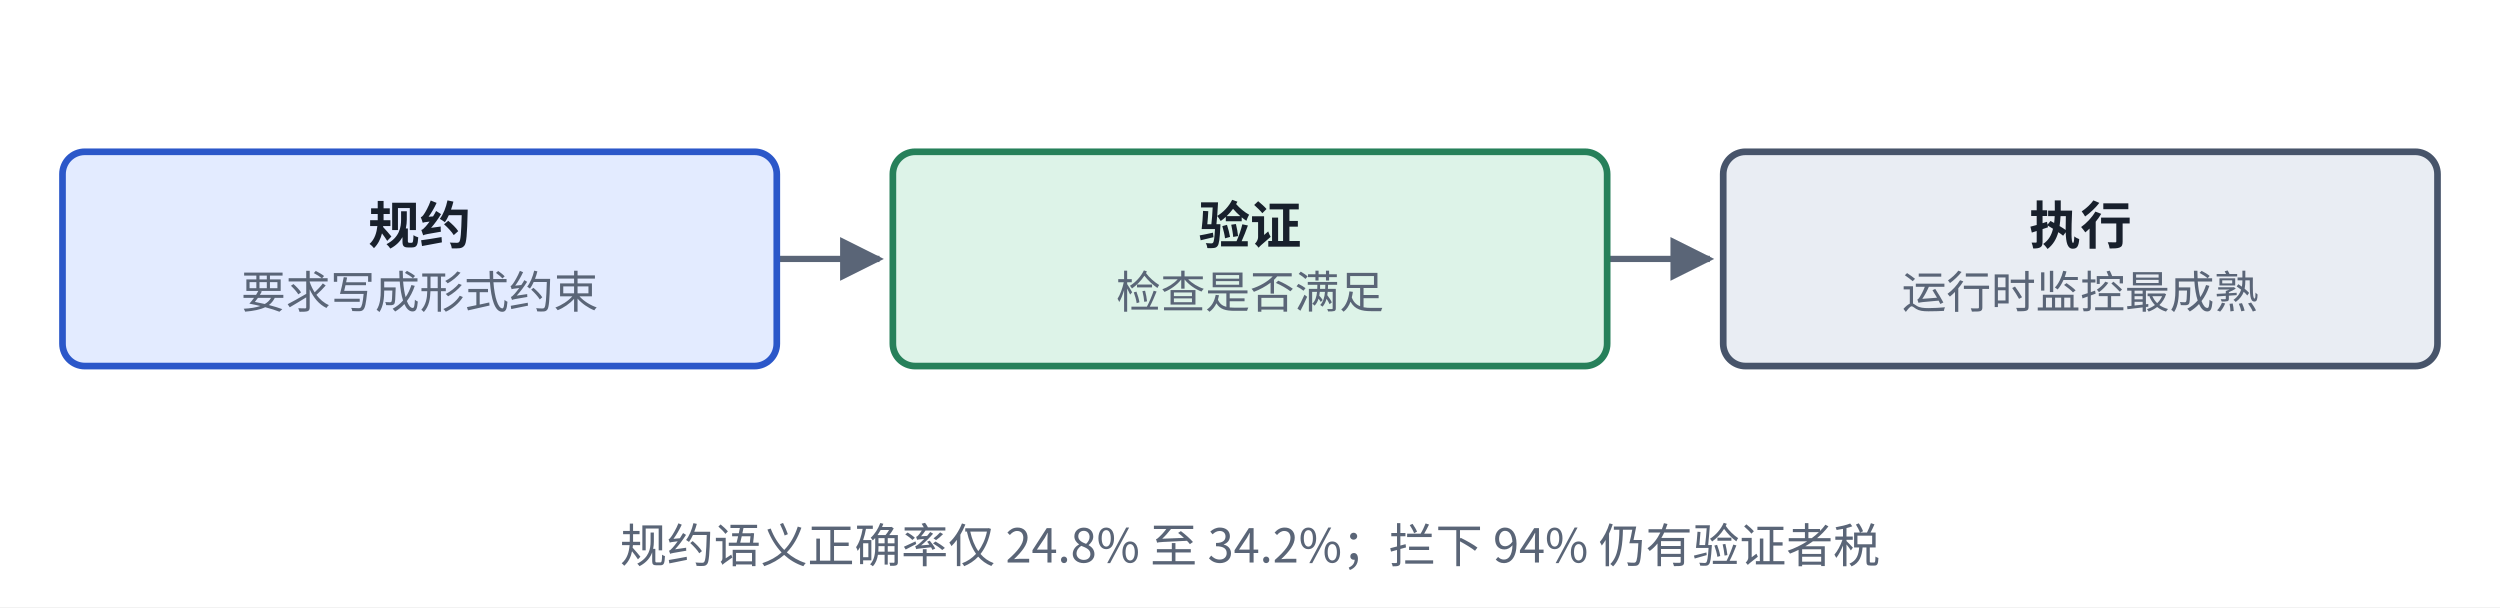
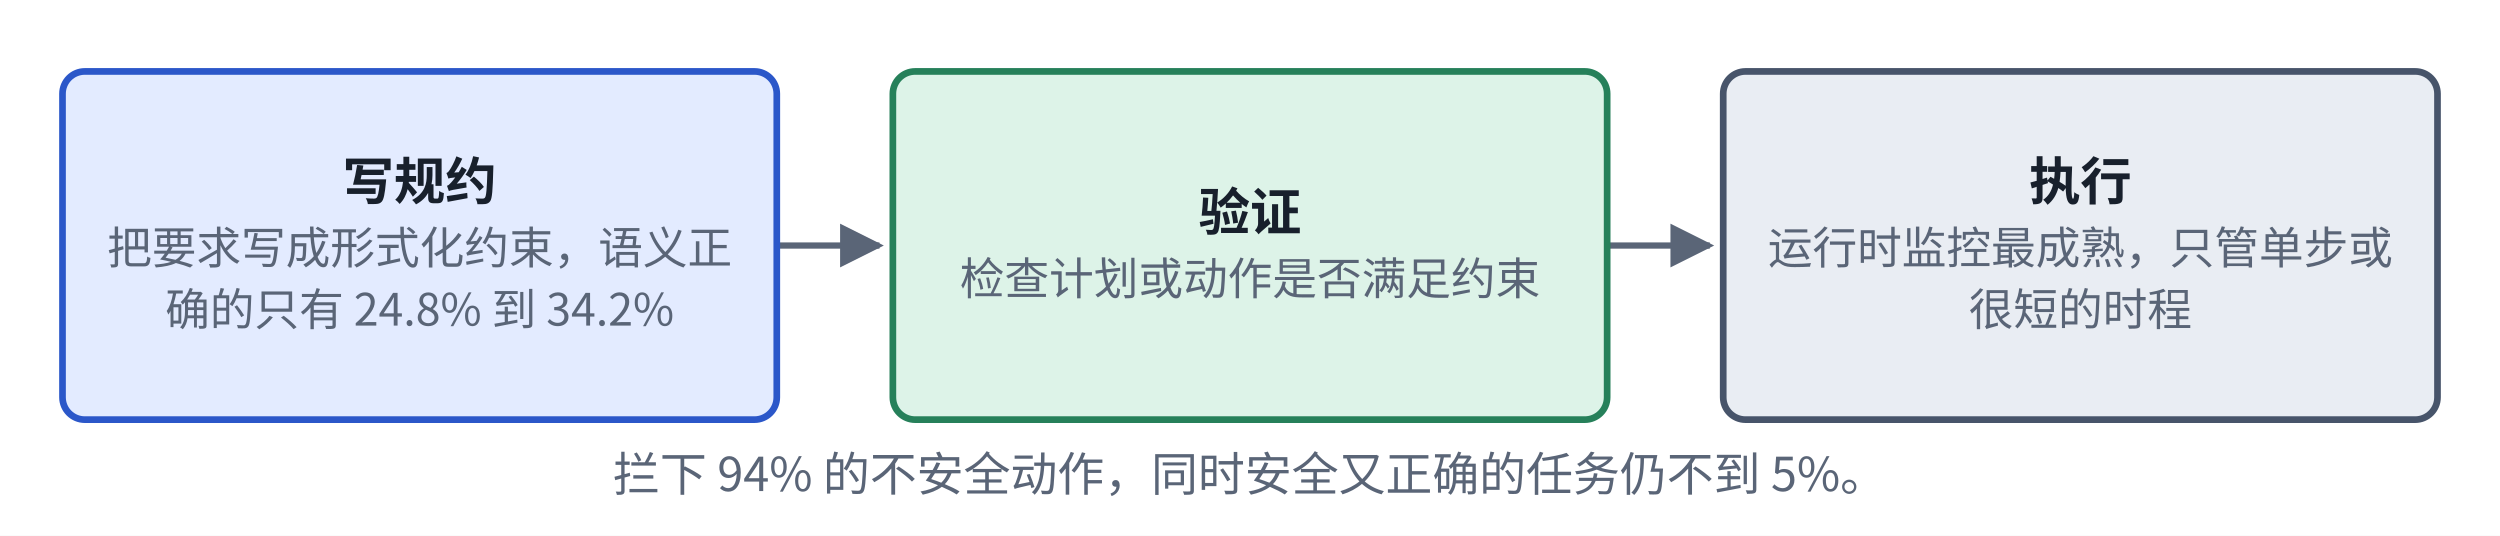
- <svg xmlns="http://www.w3.org/2000/svg" viewBox="0 0 560 136" width="560" height="136" role="img" aria-label="Toward Safe LLM Agents">
+ <svg xmlns="http://www.w3.org/2000/svg" viewBox="0 0 560 120" width="560" height="120" role="img" aria-label="Toward Safe LLM Agents">
  <defs>
    <marker id="ah-carda2" viewBox="0 0 10 10" refX="9" refY="5" markerWidth="7" markerHeight="7" orient="auto-start-reverse">
      <path d="M0,0 L10,5 L0,10 z" fill="#5A6577" />
    </marker>
  </defs>
-   <rect x="0" y="0" width="560" height="136" fill="#ffffff" />
-   <path d="M174,58 L197,58" fill="none" stroke="#5A6577" stroke-width="1.4" marker-end="url(#ah-carda2)" />
-   <path d="M360,58 L383,58" fill="none" stroke="#5A6577" stroke-width="1.4" marker-end="url(#ah-carda2)" />
-   <rect x="14" y="34" width="160" height="48" rx="5" fill="#E3EBFF" stroke="#2B57C9" stroke-width="1.5" />
-   <rect x="200" y="34" width="160" height="48" rx="5" fill="#DDF3E8" stroke="#26805A" stroke-width="1.5" />
-   <rect x="386" y="34" width="160" height="48" rx="5" fill="#E9EDF3" stroke="#47546A" stroke-width="1.5" />
-   <text x="94" y="54.665" text-anchor="middle" font-size="11.5" font-weight="600" fill="#18202C" font-family="PingFang SC, Noto Sans CJK SC, Microsoft YaHei, sans-serif">规约</text>
-   <text x="94" y="69.035" text-anchor="middle" font-size="10" font-weight="400" fill="#5A6577" font-family="PingFang SC, Noto Sans CJK SC, Microsoft YaHei, sans-serif">要求写成形式约束</text>
-   <text x="280" y="54.665" text-anchor="middle" font-size="11.5" font-weight="600" fill="#18202C" font-family="PingFang SC, Noto Sans CJK SC, Microsoft YaHei, sans-serif">验证</text>
-   <text x="280" y="69.035" text-anchor="middle" font-size="10" font-weight="400" fill="#5A6577" font-family="PingFang SC, Noto Sans CJK SC, Microsoft YaHei, sans-serif">检查是否满足</text>
-   <text x="466" y="54.665" text-anchor="middle" font-size="11.5" font-weight="600" fill="#18202C" font-family="PingFang SC, Noto Sans CJK SC, Microsoft YaHei, sans-serif">执行</text>
-   <text x="466" y="69.035" text-anchor="middle" font-size="10" font-weight="400" fill="#5A6577" font-family="PingFang SC, Noto Sans CJK SC, Microsoft YaHei, sans-serif">运行时监控最成熟</text>
-   <text x="280" y="126" text-anchor="middle" font-size="10.5" font-weight="500" fill="#5A6577" font-family="PingFang SC, Noto Sans CJK SC, Microsoft YaHei, sans-serif">规约语义正确率仅 24.8% 至 34.2%；拦下 94% 仍有验证者税</text>
+   <rect x="0" y="0" width="560" height="120" fill="#ffffff" />
+   <path d="M174,55 L197,55" fill="none" stroke="#5A6577" stroke-width="1.4" marker-end="url(#ah-carda2)" />
+   <path d="M360,55 L383,55" fill="none" stroke="#5A6577" stroke-width="1.4" marker-end="url(#ah-carda2)" />
+   <rect x="14" y="16" width="160" height="78" rx="5" fill="#E3EBFF" stroke="#2B57C9" stroke-width="1.5" />
+   <rect x="200" y="16" width="160" height="78" rx="5" fill="#DDF3E8" stroke="#26805A" stroke-width="1.5" />
+   <rect x="386" y="16" width="160" height="78" rx="5" fill="#E9EDF3" stroke="#47546A" stroke-width="1.5" />
+   <text x="94" y="44.765" text-anchor="middle" font-size="11.5" font-weight="600" fill="#18202C" font-family="PingFang SC, Noto Sans CJK SC, Microsoft YaHei, sans-serif">写规约</text>
+   <text x="94" y="59.135" text-anchor="middle" font-size="10" font-weight="400" fill="#5A6577" font-family="PingFang SC, Noto Sans CJK SC, Microsoft YaHei, sans-serif">把要求写成形式化约束，语义正</text>
+   <text x="94" y="72.935" text-anchor="middle" font-size="10" font-weight="400" fill="#5A6577" font-family="PingFang SC, Noto Sans CJK SC, Microsoft YaHei, sans-serif">确的只有 24.8% 到 34.2%</text>
+   <text x="280" y="51.665" text-anchor="middle" font-size="11.5" font-weight="600" fill="#18202C" font-family="PingFang SC, Noto Sans CJK SC, Microsoft YaHei, sans-serif">验证</text>
+   <text x="280" y="66.035" text-anchor="middle" font-size="10" font-weight="400" fill="#5A6577" font-family="PingFang SC, Noto Sans CJK SC, Microsoft YaHei, sans-serif">检查计划或动作是否满足约束</text>
+   <text x="466" y="44.765" text-anchor="middle" font-size="11.5" font-weight="600" fill="#18202C" font-family="PingFang SC, Noto Sans CJK SC, Microsoft YaHei, sans-serif">执行</text>
+   <text x="466" y="59.135" text-anchor="middle" font-size="10" font-weight="400" fill="#5A6577" font-family="PingFang SC, Noto Sans CJK SC, Microsoft YaHei, sans-serif">运行时监控最成熟，只管单步或</text>
+   <text x="466" y="72.935" text-anchor="middle" font-size="10" font-weight="400" fill="#5A6577" font-family="PingFang SC, Noto Sans CJK SC, Microsoft YaHei, sans-serif">很短的时程</text>
+   <text x="280" y="110" text-anchor="middle" font-size="10.5" font-weight="500" fill="#5A6577" font-family="PingFang SC, Noto Sans CJK SC, Microsoft YaHei, sans-serif">拦下 94% 的不安全动作，同时安全又正确的任务仍不到 5%。</text>
</svg>
